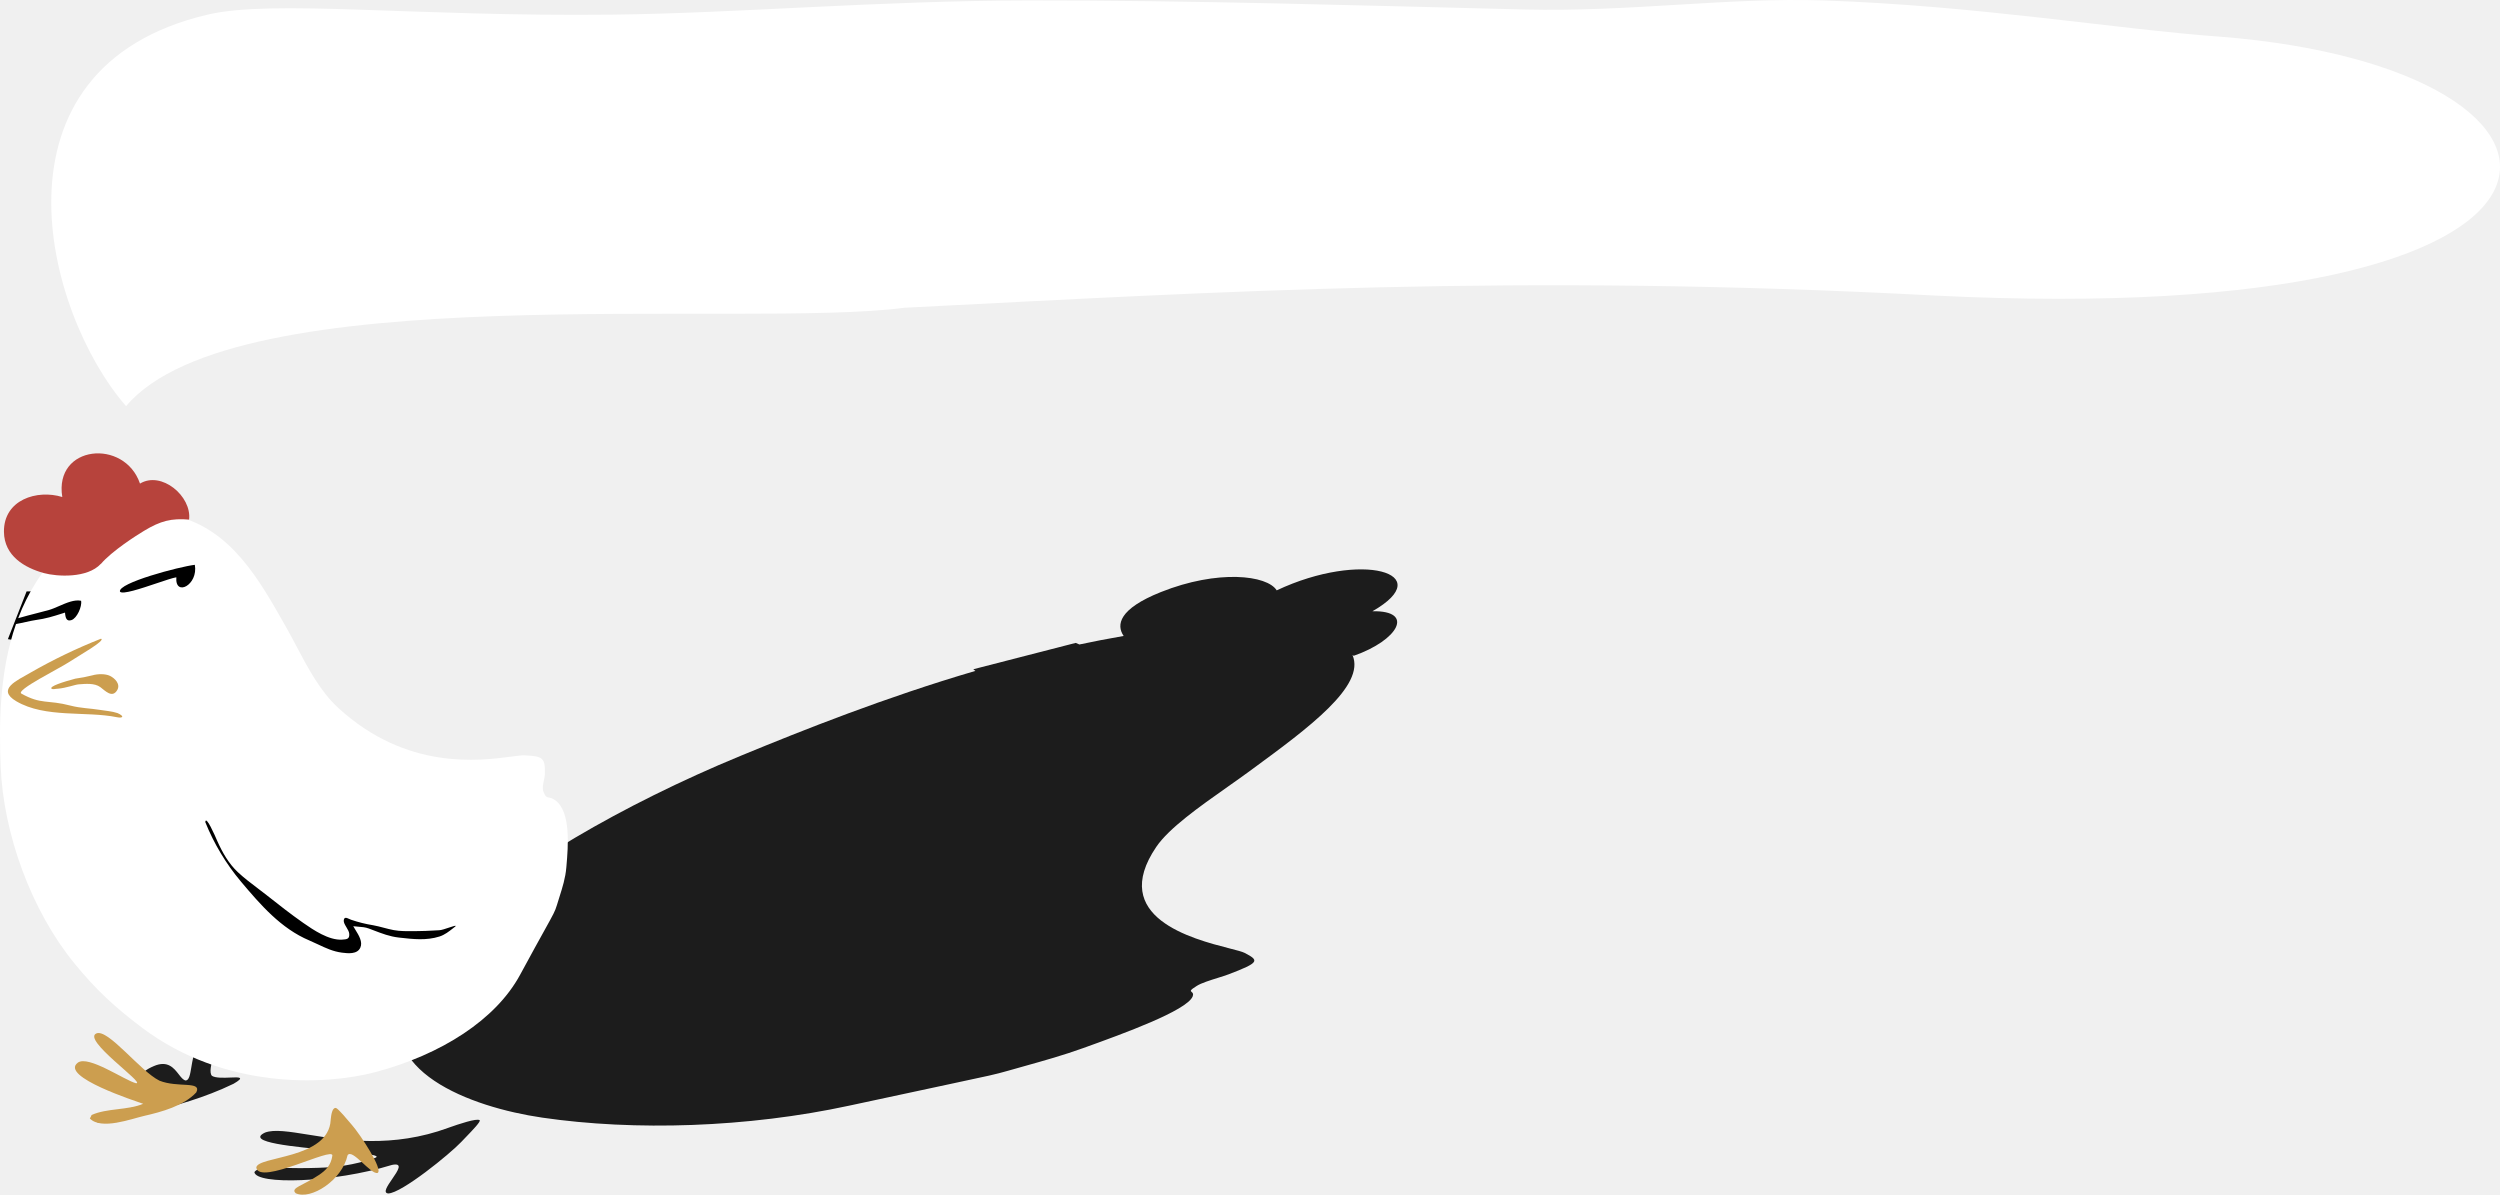
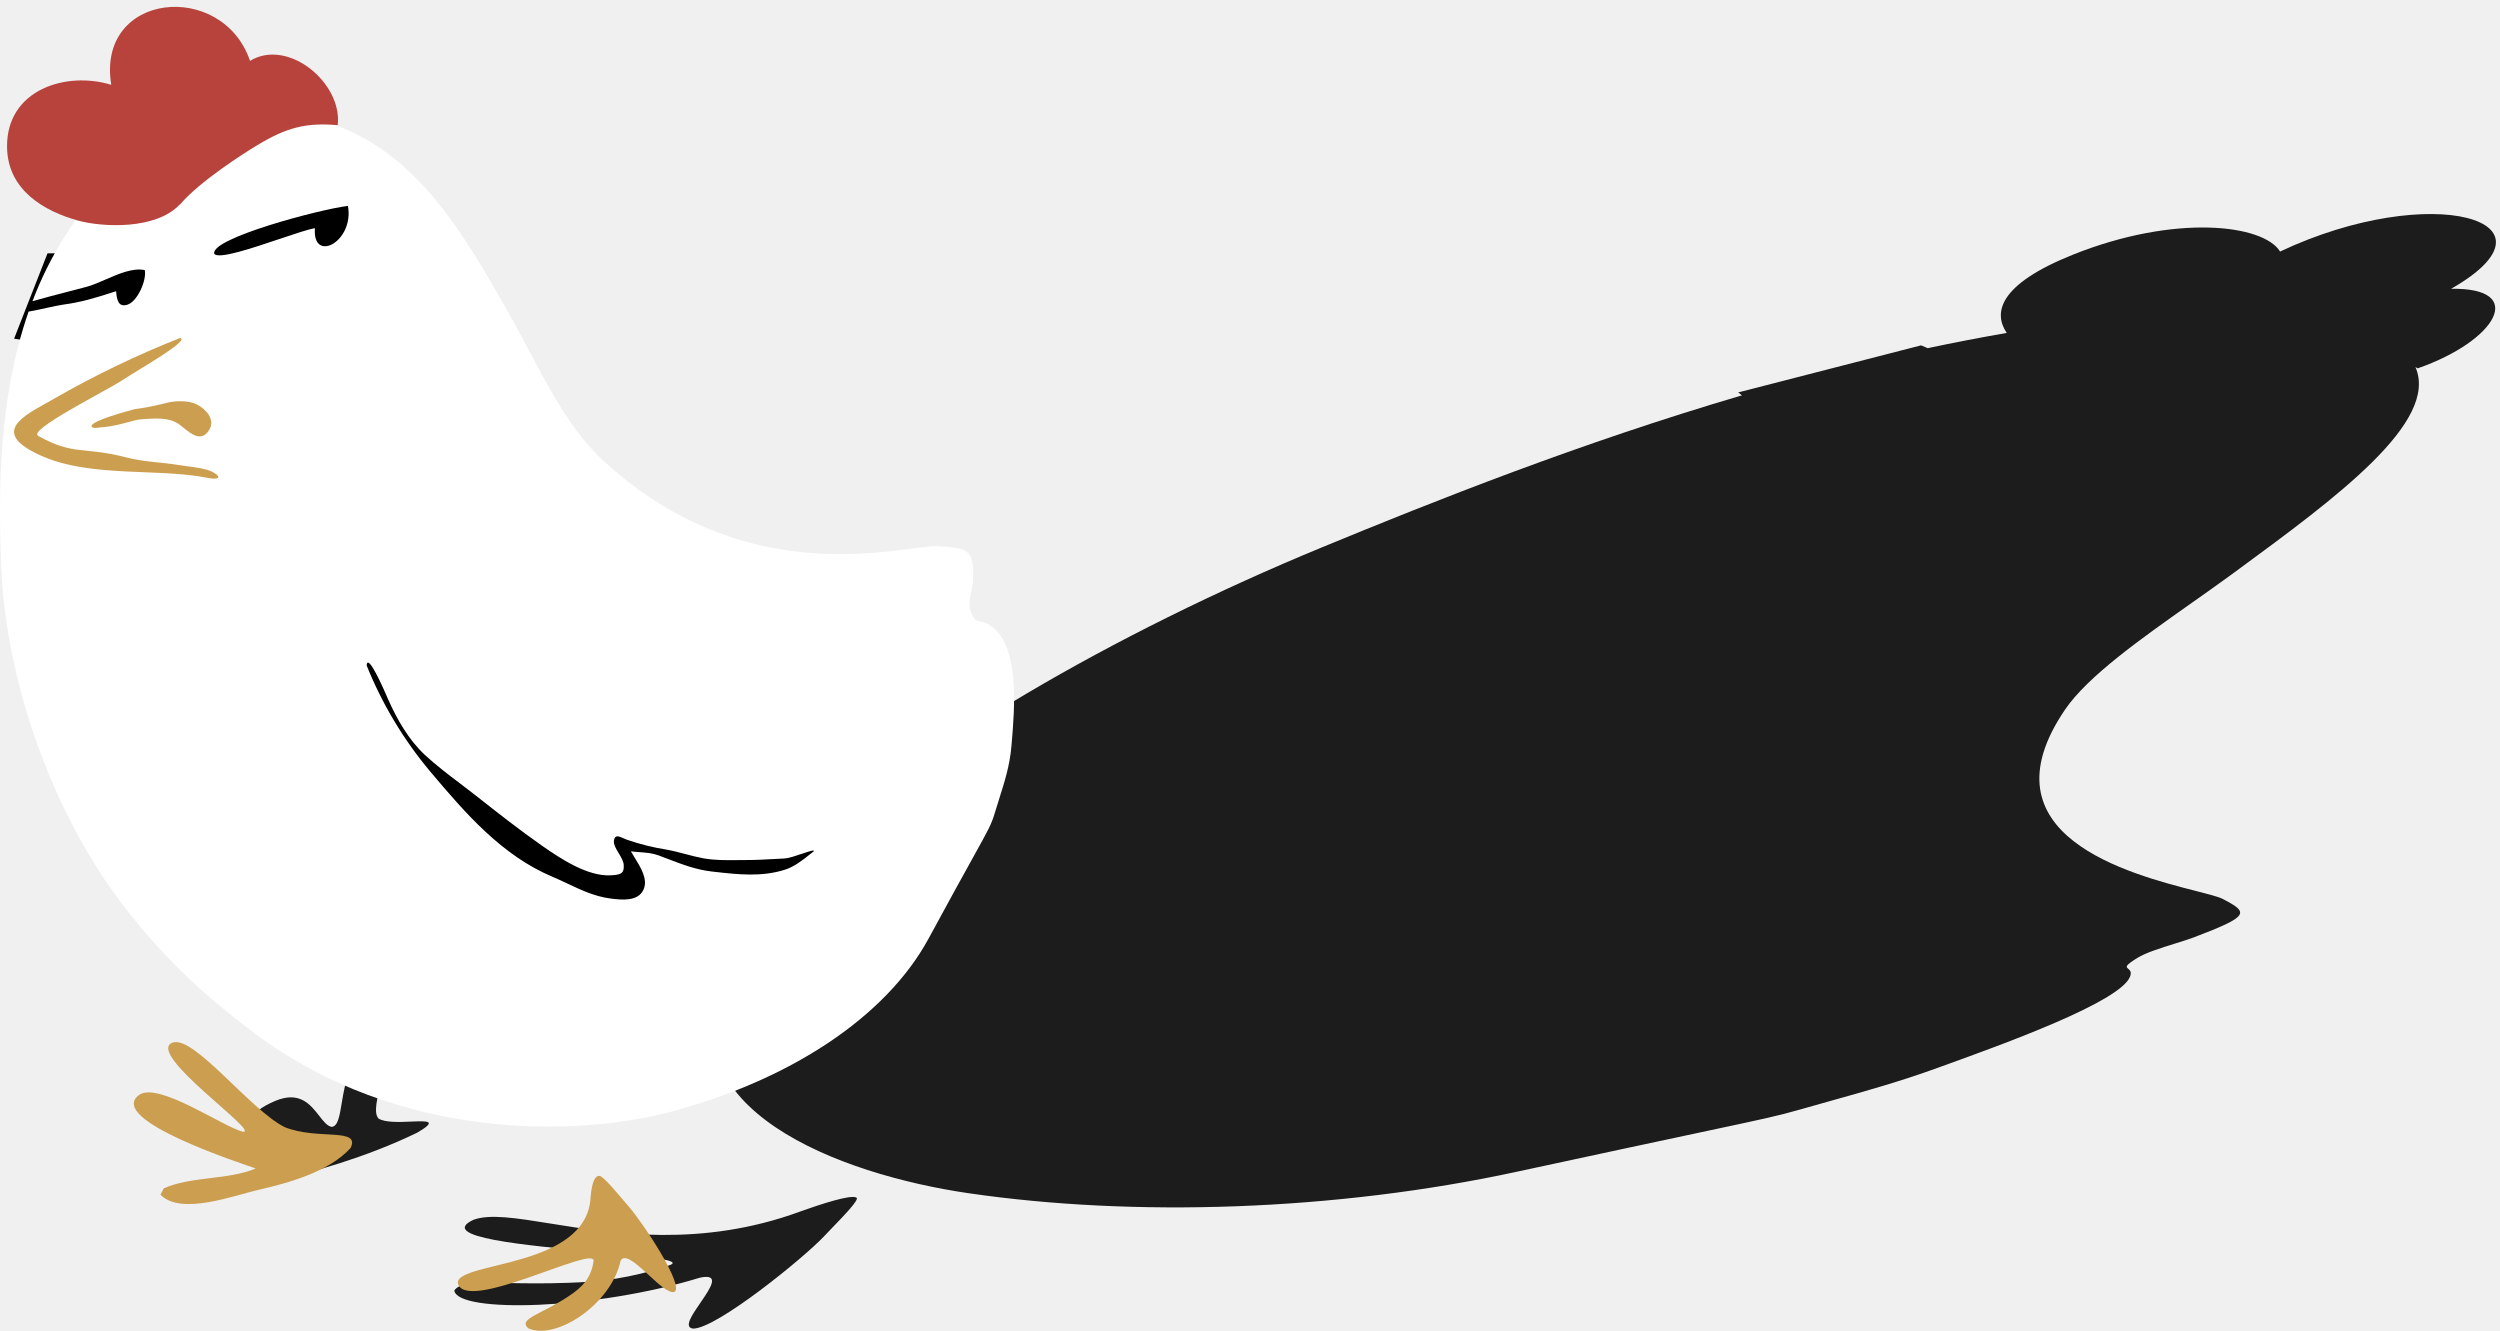
- <svg xmlns="http://www.w3.org/2000/svg" width="634" height="303" viewBox="0 0 634 303" fill="none">
-   <path fill-rule="evenodd" clip-rule="evenodd" d="M294.386 150.152C308.843 144.372 321.382 145.845 323.771 149.717C345.298 139.576 364.924 145.373 348.056 155.011C358.92 154.815 354.572 162.376 343.317 166.305C343.209 166.242 343.1 166.181 342.991 166.121C346.38 173.913 331.713 184.683 317.74 194.944L316.832 195.611C315.084 196.891 313.204 198.216 311.288 199.567C304.123 204.618 296.453 210.027 293.243 214.755C281.074 232.635 302.42 238.109 311.828 240.522C313.647 240.988 315.019 241.34 315.618 241.645C319.371 243.594 319.488 244.072 311.587 247.083C310.86 247.359 309.898 247.66 308.876 247.979C306.886 248.6 304.669 249.292 303.512 250.02C301.699 251.138 301.882 251.292 302.206 251.566C302.434 251.759 302.731 252.009 302.46 252.693C301.023 256.296 284.562 262.236 275.556 265.486L274.752 265.776C269.758 267.582 264.85 268.956 259.747 270.384C258.346 270.777 256.93 271.173 255.494 271.584C252.319 272.486 250.91 272.786 241.449 274.799C236.023 275.954 227.95 277.672 215.377 280.39C189.59 285.964 160.995 286.864 137.51 283.432C119.226 280.76 94.361 271.457 102.801 252.542C105.653 246.14 109.222 241.008 116.037 234.224C129.731 220.548 157.853 204.039 187.783 191.695C203.704 185.13 224.465 176.865 247.36 170.139L246.823 169.724L272.793 163.041L273.738 163.439C275.528 163.06 277.316 162.697 279.101 162.351C281.069 161.97 283.022 161.611 284.956 161.277C283.053 158.48 283.699 154.423 294.386 150.152ZM53.754 272.831L53.743 272.832C54.699 273.422 56.752 273.335 58.414 273.265C60.685 273.169 62.227 273.104 59.24 274.84C51.831 278.433 44.237 280.463 38.727 281.814C38.021 281.987 37.099 282.236 36.061 282.516C31.069 283.865 23.403 285.936 24.241 283.725C24.767 283.443 25.286 283.146 25.79 282.84C28.882 281.788 31.551 281.295 34.222 280.802C36.781 280.33 39.341 279.857 42.273 278.892C42.205 278.856 42.055 278.791 41.844 278.699C39.634 277.737 30.723 273.857 39.077 270.333C42.541 268.869 44.097 270.867 45.329 272.449C45.929 273.219 46.452 273.891 47.081 274.016C47.973 273.976 48.216 272.512 48.526 270.635C49.007 267.729 49.651 263.835 53.126 262.711C55.675 261.887 54.927 264.721 54.156 267.641C53.581 269.818 52.994 272.043 53.754 272.831ZM113.71 286.003L113.681 286.019C99.596 291.2 87.061 289.178 78.186 287.747C73.308 286.96 69.535 286.352 67.219 287.216C61.994 289.686 74.639 290.848 84.675 291.77C91.594 292.406 97.273 292.928 95.009 293.686C89.46 295.543 85.311 296.005 80.699 296.158C77.228 296.285 74.352 296.232 72.026 296.189C67.734 296.109 65.32 296.065 64.512 297.251C64.938 300.505 84.496 300.011 99.401 295.426C102.338 294.81 100.902 296.894 99.464 298.984C98.248 300.749 97.03 302.517 98.444 302.663C101.83 302.617 114.089 292.65 116.965 289.609C117.291 289.261 117.691 288.846 118.12 288.402C119.856 286.606 122.054 284.331 121.626 284.067C120.82 283.576 116.514 285.012 113.71 286.003Z" fill="#1C1C1C" />
-   <rect x="28" y="140.973" width="25" height="16" fill="black" />
-   <path d="M27 165.973L2 162.093L6.748 149.973H27V165.973Z" fill="black" />
-   <path d="M121 247.973L39 236.817L54.562 201.973H121V247.973Z" fill="black" />
-   <path fill-rule="evenodd" clip-rule="evenodd" d="M140.816 202.957C140.054 202.41 139.567 202.323 139.194 202.257C138.662 202.163 138.363 202.11 137.832 200.816C137.475 199.981 137.719 198.863 137.939 197.859C138.052 197.344 138.158 196.859 138.172 196.458C138.324 192.099 137.632 191.805 133.091 191.554C132.375 191.518 131.191 191.674 129.623 191.881C121.511 192.951 103.106 195.379 85.828 179.569C81.255 175.39 78.117 169.452 75.184 163.904L75.184 163.904C74.401 162.421 73.632 160.966 72.854 159.58L72.447 158.859C65.722 146.931 58.637 134.367 44.744 130.885C29.883 127.17 17.001 135.211 9.135 147.671C7.327 150.544 5.811 153.594 4.611 156.774C6.159 156.322 8.013 155.844 9.639 155.425L9.639 155.425L9.639 155.425C10.698 155.152 11.66 154.904 12.379 154.704C13.175 154.482 14.059 154.097 14.976 153.698C16.868 152.875 18.896 151.993 20.563 152.356C20.85 153.783 19.52 156.812 18.109 157.259C16.92 157.646 16.59 156.801 16.487 155.352C16.237 155.431 15.993 155.509 15.753 155.585L15.753 155.585C13.482 156.308 11.623 156.899 8.962 157.259C8.341 157.344 7.496 157.531 6.591 157.731L6.591 157.731C5.757 157.916 4.871 158.112 4.059 158.251C-0.265 170.678 -0.227 184.096 0.167 194.3C0.832 211.456 7.952 230.949 18.871 244.313C24.277 250.949 29.196 255.509 36.17 260.734C56.766 276.173 82.076 275.356 95.174 271.891C111.997 267.44 125.766 258.533 131.885 247.228C134.868 241.717 136.819 238.197 138.131 235.831L138.132 235.83C140.419 231.704 140.759 231.09 141.227 229.549C141.435 228.851 141.652 228.168 141.866 227.493L141.866 227.492C142.646 225.032 143.397 222.665 143.621 219.977L143.658 219.544C144.072 214.701 144.829 205.849 140.816 202.957ZM39.723 147.922L39.723 147.922C35.74 149.262 30.989 150.86 30.424 150.035C29.829 147.856 45.381 143.726 49.409 143.236C50.328 148.352 44.333 151.446 44.717 146.401C43.791 146.554 41.868 147.2 39.723 147.922ZM114.931 235.376C115.133 235.216 115.334 235.057 115.533 234.904L115.527 234.899C115.754 234.604 114.899 234.892 113.882 235.234C112.986 235.535 111.966 235.878 111.451 235.901C110.97 235.925 110.488 235.951 110.006 235.977C108.664 236.051 107.322 236.125 105.986 236.125C105.588 236.125 105.188 236.129 104.786 236.134C103.134 236.153 101.458 236.172 99.845 235.874C98.981 235.714 98.131 235.49 97.281 235.266C96.402 235.035 95.524 234.804 94.634 234.643C92.727 234.341 90.849 233.873 89.023 233.243C88.867 233.185 88.708 233.113 88.552 233.042C87.898 232.746 87.297 232.474 87.179 233.384C87.111 233.918 87.477 234.527 87.852 235.149C88.188 235.708 88.53 236.277 88.569 236.811C88.666 238.13 88.006 238.217 86.731 238.293C83.406 238.489 79.481 235.852 76.892 234.038C73.692 231.794 70.681 229.429 67.589 226.988C66.832 226.39 66.062 225.807 65.291 225.223C63.602 223.943 61.908 222.66 60.334 221.197C58.042 219.067 56.388 216.174 55.117 213.314C55.101 213.276 55.074 213.215 55.039 213.134C54.53 211.957 52.21 206.596 52.063 208.492C54.266 213.973 57.32 219.066 61.112 223.578C66.059 229.451 71.259 235.477 78.449 238.5C79.209 238.82 79.936 239.163 80.653 239.502C82.599 240.42 84.471 241.304 86.731 241.595C88.223 241.785 90.59 242.058 91.374 240.336C92.044 238.882 90.993 237.191 90.143 235.822C89.936 235.489 89.74 235.175 89.585 234.888C90.016 234.947 90.439 234.978 90.86 235.009C91.752 235.074 92.631 235.138 93.531 235.471C93.966 235.632 94.395 235.797 94.822 235.96C96.859 236.741 98.832 237.497 101.067 237.754C101.166 237.765 101.265 237.776 101.364 237.788C104.77 238.175 108.126 238.557 111.457 237.498C112.779 237.078 113.885 236.203 114.931 235.376Z" fill="white" />
-   <path d="M25.566 142.994C22.145 146.701 14.465 146.246 11.13 145.335C6.339 144.013 1.06 141.043 1.001 134.86C0.92 126.698 9.427 124.075 15.797 126.043C13.649 112.836 31.581 111.129 35.502 122.639C40.926 119.355 48.649 125.81 47.956 131.771C43.488 131.397 40.738 132.069 36.517 134.627C34.707 135.711 28.37 139.737 25.582 143.016" fill="#B7433C" />
-   <path d="M25.607 161.979C19.42 164.425 13.411 167.32 7.626 170.644C4.372 172.554 -1.02 174.798 4.133 177.839C11.439 182.149 21.902 180.295 29.626 181.882C31.209 182.199 31.622 181.648 29.805 180.841C28.432 180.362 26.664 180.25 25.227 180.011C23.133 179.66 20.389 179.599 17.953 178.958C11.944 177.382 10.495 178.741 5.419 175.895C3.905 175.043 15.089 169.502 17.4 167.971C19.944 166.3 27.033 162.324 25.585 161.973" fill="#CC9E4F" />
-   <path d="M14.629 174.664C16.848 174.475 18.987 173.618 19.982 173.547C21.695 173.423 23.983 173.181 25.441 174.256C26.66 175.154 28.437 177.133 29.698 175.059C30.667 173.488 29.097 171.994 27.91 171.409C26.724 170.824 24.76 170.883 23.451 171.261C22.015 171.627 20.562 171.909 19.099 172.106C15.991 172.939 12.479 174.055 13.065 174.658C13.554 174.906 14.07 174.658 14.613 174.658" fill="#CC9E4F" />
-   <path d="M40.429 274.051C35.601 271.685 27.436 260.861 24.468 262.066C20.655 263.616 36.983 274.842 34.514 274.713C31.722 274.051 22.399 267.499 19.733 269.495C14.987 273.035 34.789 279.355 36.309 279.926C32.364 281.588 27.118 281.001 23.233 282.76C23.113 283.065 22.96 283.358 22.778 283.632C25.631 286.666 33.395 283.707 36.616 282.976C40.94 281.991 46.646 280.437 49.784 277.021C51.227 274.051 45.131 275.945 40.418 274.051" fill="#CC9E4F" />
-   <path d="M83.861 284.054C83.317 294.057 65.125 293.114 65 296.126C65.811 300.708 84.628 290.639 84.285 293.075C83.942 295.512 82.653 296.796 80.819 298.014C76.928 300.642 73.505 301.246 75.002 302.612C78.811 304.395 86.761 299.32 88.132 293.009C89.221 291.023 94.08 298.014 95.778 297.443C97.198 296.587 91.425 287.802 89.286 285.333C88.045 283.912 85.738 281.036 85.139 280.976C84.242 280.888 83.97 282.776 83.855 284.038" fill="#CC9E4F" />
-   <path fill-rule="evenodd" clip-rule="evenodd" d="M31.973 103C11.24 79.196 -4.704 17.206 52.638 3.712C69.255 -0.198 105.033 4.281 155.331 3.712C187.164 3.353 222.761 0.158 261 0.117C302.1 0.074 345.05 1.39 386.547 2.407C413.443 3.067 438.08 -0.703 462.551 0.117C501.226 1.414 537.12 7.44 562.859 9.293C665.615 17.314 669.791 83.995 490.362 74.935C384.101 69.311 309.623 73.984 229.373 78.043C188.751 83.427 59.691 69.981 31.973 103Z" fill="white" />
+ <svg xmlns="http://www.w3.org/2000/svg" width="355" height="189" viewBox="0 0 355 189" fill="none">
+   <path fill-rule="evenodd" clip-rule="evenodd" d="M294.386 36.152C308.843 30.372 321.382 31.845 323.771 35.717C345.298 25.576 364.924 31.373 348.056 41.011C358.92 40.815 354.572 48.376 343.317 52.305C343.209 52.242 343.1 52.181 342.991 52.12C346.38 59.913 331.713 70.683 317.74 80.944L316.832 81.611C315.084 82.891 313.204 84.216 311.288 85.567C304.123 90.618 296.453 96.027 293.243 100.755C281.074 118.635 302.42 124.109 311.828 126.522C313.647 126.988 315.019 127.34 315.618 127.645C319.371 129.594 319.488 130.072 311.587 133.083C310.86 133.359 309.898 133.66 308.876 133.979C306.886 134.6 304.669 135.292 303.512 136.02C301.699 137.138 301.882 137.292 302.206 137.566C302.434 137.759 302.731 138.009 302.46 138.693C301.023 142.296 284.562 148.236 275.556 151.486L274.752 151.776C269.758 153.582 264.85 154.956 259.747 156.384C258.346 156.777 256.93 157.173 255.494 157.584C252.319 158.486 250.91 158.786 241.449 160.799C236.023 161.954 227.95 163.672 215.377 166.39C189.59 171.964 160.995 172.864 137.51 169.432C119.226 166.76 94.361 157.457 102.801 138.542C105.653 132.14 109.222 127.008 116.037 120.224C129.731 106.548 157.853 90.039 187.783 77.695C203.704 71.13 224.465 62.865 247.36 56.139L246.823 55.724L272.793 49.041L273.738 49.44C275.528 49.06 277.316 48.697 279.101 48.351C281.069 47.97 283.022 47.611 284.956 47.276C283.053 44.48 283.699 40.423 294.386 36.152ZM53.754 158.831L53.743 158.832C54.699 159.422 56.752 159.335 58.414 159.265C60.685 159.169 62.227 159.104 59.24 160.84C51.831 164.433 44.237 166.463 38.727 167.814C38.021 167.987 37.099 168.236 36.061 168.516C31.069 169.865 23.403 171.936 24.241 169.725C24.767 169.443 25.286 169.146 25.79 168.84C28.882 167.788 31.551 167.295 34.222 166.802C36.781 166.33 39.341 165.857 42.273 164.892C42.205 164.856 42.055 164.791 41.844 164.699C39.634 163.737 30.723 159.857 39.077 156.333C42.541 154.869 44.097 156.867 45.329 158.449C45.929 159.219 46.452 159.891 47.081 160.016C47.973 159.976 48.216 158.512 48.526 156.635C49.007 153.729 49.651 149.835 53.126 148.711C55.675 147.887 54.927 150.721 54.156 153.641C53.581 155.818 52.994 158.043 53.754 158.831ZM113.71 172.003L113.681 172.019C99.596 177.2 87.061 175.178 78.186 173.747C73.308 172.96 69.535 172.352 67.219 173.216C61.994 175.686 74.639 176.848 84.675 177.77C91.594 178.406 97.273 178.928 95.009 179.686C89.46 181.543 85.311 182.005 80.699 182.158C77.228 182.285 74.352 182.232 72.026 182.189C67.734 182.109 65.32 182.065 64.512 183.251C64.938 186.505 84.496 186.011 99.401 181.426C102.338 180.81 100.902 182.894 99.464 184.984C98.248 186.749 97.03 188.517 98.444 188.663C101.83 188.617 114.089 178.65 116.965 175.609C117.291 175.261 117.691 174.846 118.12 174.402C119.856 172.606 122.054 170.331 121.626 170.067C120.82 169.576 116.514 171.012 113.71 172.003Z" fill="#1C1C1C" />
+   <rect x="28" y="26.973" width="25" height="16" fill="black" />
+   <path d="M27 51.973L2 48.093L6.748 35.973H27V51.973Z" fill="black" />
+   <path d="M121 133.973L39 122.817L54.562 87.973H121V133.973Z" fill="black" />
+   <path fill-rule="evenodd" clip-rule="evenodd" d="M140.816 88.957C140.054 88.409 139.567 88.323 139.194 88.257C138.662 88.163 138.363 88.11 137.832 86.816C137.475 85.981 137.719 84.863 137.939 83.859C138.052 83.344 138.158 82.859 138.172 82.458C138.324 78.099 137.632 77.805 133.091 77.555C132.375 77.518 131.191 77.674 129.623 77.881C121.511 78.951 103.106 81.379 85.828 65.569C81.255 61.39 78.117 55.452 75.184 49.904L75.184 49.904C74.401 48.421 73.632 46.966 72.854 45.58L72.447 44.859C65.722 32.931 58.637 20.367 44.744 16.885C29.883 13.17 17.001 21.211 9.135 33.671C7.327 36.544 5.811 39.594 4.611 42.774C6.159 42.322 8.013 41.844 9.639 41.425L9.639 41.425L9.639 41.425C10.698 41.152 11.66 40.904 12.379 40.704C13.175 40.482 14.059 40.097 14.976 39.698C16.868 38.875 18.896 37.993 20.563 38.356C20.85 39.783 19.52 42.812 18.109 43.259C16.92 43.646 16.59 42.801 16.487 41.352C16.237 41.431 15.993 41.509 15.753 41.585L15.753 41.585C13.482 42.308 11.623 42.899 8.962 43.259C8.341 43.344 7.496 43.531 6.591 43.731L6.591 43.731C5.757 43.916 4.871 44.112 4.059 44.251C-0.265 56.678 -0.227 70.096 0.167 80.3C0.832 97.456 7.952 116.949 18.871 130.313C24.277 136.949 29.196 141.509 36.17 146.734C56.766 162.173 82.076 161.356 95.174 157.891C111.997 153.44 125.766 144.533 131.885 133.228C134.868 127.717 136.819 124.197 138.131 121.831L138.132 121.83C140.419 117.704 140.759 117.09 141.227 115.549C141.435 114.851 141.652 114.168 141.866 113.493L141.866 113.492C142.646 111.032 143.397 108.665 143.621 105.977L143.658 105.544C144.072 100.701 144.829 91.849 140.816 88.957ZM39.723 33.922L39.723 33.922C35.74 35.262 30.989 36.86 30.424 36.035C29.829 33.856 45.381 29.726 49.409 29.236C50.328 34.352 44.333 37.446 44.717 32.401C43.791 32.554 41.868 33.2 39.723 33.922ZM114.931 121.376C115.133 121.216 115.334 121.057 115.533 120.904L115.527 120.899C115.754 120.604 114.899 120.892 113.882 121.234C112.986 121.535 111.966 121.878 111.451 121.901C110.97 121.925 110.488 121.951 110.006 121.977C108.664 122.051 107.322 122.125 105.986 122.125C105.588 122.125 105.188 122.129 104.786 122.134C103.134 122.153 101.458 122.172 99.845 121.874C98.981 121.714 98.131 121.49 97.281 121.266C96.402 121.035 95.524 120.804 94.634 120.643C92.727 120.341 90.849 119.873 89.023 119.243C88.867 119.185 88.708 119.113 88.552 119.042C87.898 118.746 87.297 118.474 87.179 119.384C87.111 119.918 87.477 120.527 87.852 121.149C88.188 121.708 88.53 122.277 88.569 122.811C88.666 124.13 88.006 124.217 86.731 124.293C83.406 124.489 79.481 121.852 76.892 120.038C73.692 117.794 70.681 115.429 67.589 112.988C66.832 112.39 66.062 111.807 65.291 111.223C63.602 109.943 61.908 108.66 60.334 107.197C58.042 105.067 56.388 102.174 55.117 99.314C55.101 99.276 55.074 99.215 55.039 99.134C54.53 97.957 52.21 92.596 52.063 94.492C54.266 99.973 57.32 105.066 61.112 109.578C66.059 115.451 71.259 121.477 78.449 124.5C79.209 124.82 79.936 125.163 80.653 125.502C82.599 126.42 84.471 127.304 86.731 127.595C88.223 127.785 90.59 128.058 91.374 126.336C92.044 124.882 90.993 123.191 90.143 121.822C89.936 121.489 89.74 121.175 89.585 120.888C90.016 120.947 90.439 120.978 90.86 121.009C91.752 121.074 92.631 121.138 93.531 121.471C93.966 121.632 94.395 121.797 94.822 121.96C96.859 122.741 98.832 123.497 101.067 123.754C101.166 123.765 101.265 123.776 101.364 123.788C104.77 124.175 108.126 124.557 111.457 123.498C112.779 123.078 113.885 122.203 114.931 121.376Z" fill="white" />
+   <path d="M25.566 28.994C22.145 32.701 14.465 32.246 11.13 31.335C6.339 30.013 1.06 27.043 1.001 20.86C0.92 12.698 9.427 10.075 15.797 12.043C13.649 -1.164 31.581 -2.871 35.502 8.639C40.926 5.355 48.649 11.81 47.956 17.771C43.488 17.397 40.738 18.069 36.517 20.627C34.707 21.711 28.37 25.737 25.582 29.016" fill="#B7433C" />
+   <path d="M25.607 47.979C19.42 50.425 13.411 53.32 7.626 56.644C4.372 58.554 -1.02 60.798 4.133 63.839C11.439 68.149 21.902 66.295 29.626 67.882C31.209 68.199 31.622 67.648 29.805 66.841C28.432 66.362 26.664 66.25 25.227 66.011C23.133 65.66 20.389 65.599 17.953 64.958C11.944 63.382 10.495 64.741 5.419 61.895C3.905 61.043 15.089 55.502 17.4 53.971C19.944 52.3 27.033 48.324 25.585 47.973" fill="#CC9E4F" />
+   <path d="M14.629 60.664C16.848 60.475 18.987 59.618 19.982 59.547C21.695 59.423 23.983 59.181 25.441 60.256C26.66 61.154 28.437 63.133 29.698 61.059C30.667 59.488 29.097 57.994 27.91 57.409C26.724 56.824 24.76 56.883 23.451 57.261C22.015 57.627 20.562 57.908 19.099 58.106C15.991 58.939 12.479 60.055 13.065 60.658C13.554 60.906 14.07 60.658 14.613 60.658" fill="#CC9E4F" />
+   <path d="M40.429 160.051C35.601 157.685 27.436 146.861 24.468 148.066C20.655 149.616 36.983 160.842 34.514 160.713C31.722 160.051 22.399 153.499 19.733 155.495C14.987 159.035 34.789 165.355 36.309 165.926C32.364 167.588 27.118 167.001 23.233 168.76C23.113 169.065 22.96 169.358 22.778 169.632C25.631 172.666 33.395 169.707 36.616 168.976C40.94 167.991 46.646 166.437 49.784 163.021C51.227 160.051 45.131 161.945 40.418 160.051" fill="#CC9E4F" />
+   <path d="M83.861 170.054C83.317 180.057 65.125 179.114 65 182.126C65.811 186.708 84.628 176.639 84.285 179.075C83.942 181.512 82.653 182.796 80.819 184.014C76.928 186.642 73.505 187.246 75.002 188.612C78.811 190.395 86.761 185.32 88.132 179.009C89.221 177.023 94.08 184.014 95.778 183.443C97.198 182.587 91.425 173.802 89.286 171.333C88.045 169.912 85.738 167.036 85.139 166.976C84.242 166.888 83.97 168.776 83.855 170.038" fill="#CC9E4F" />
</svg>
